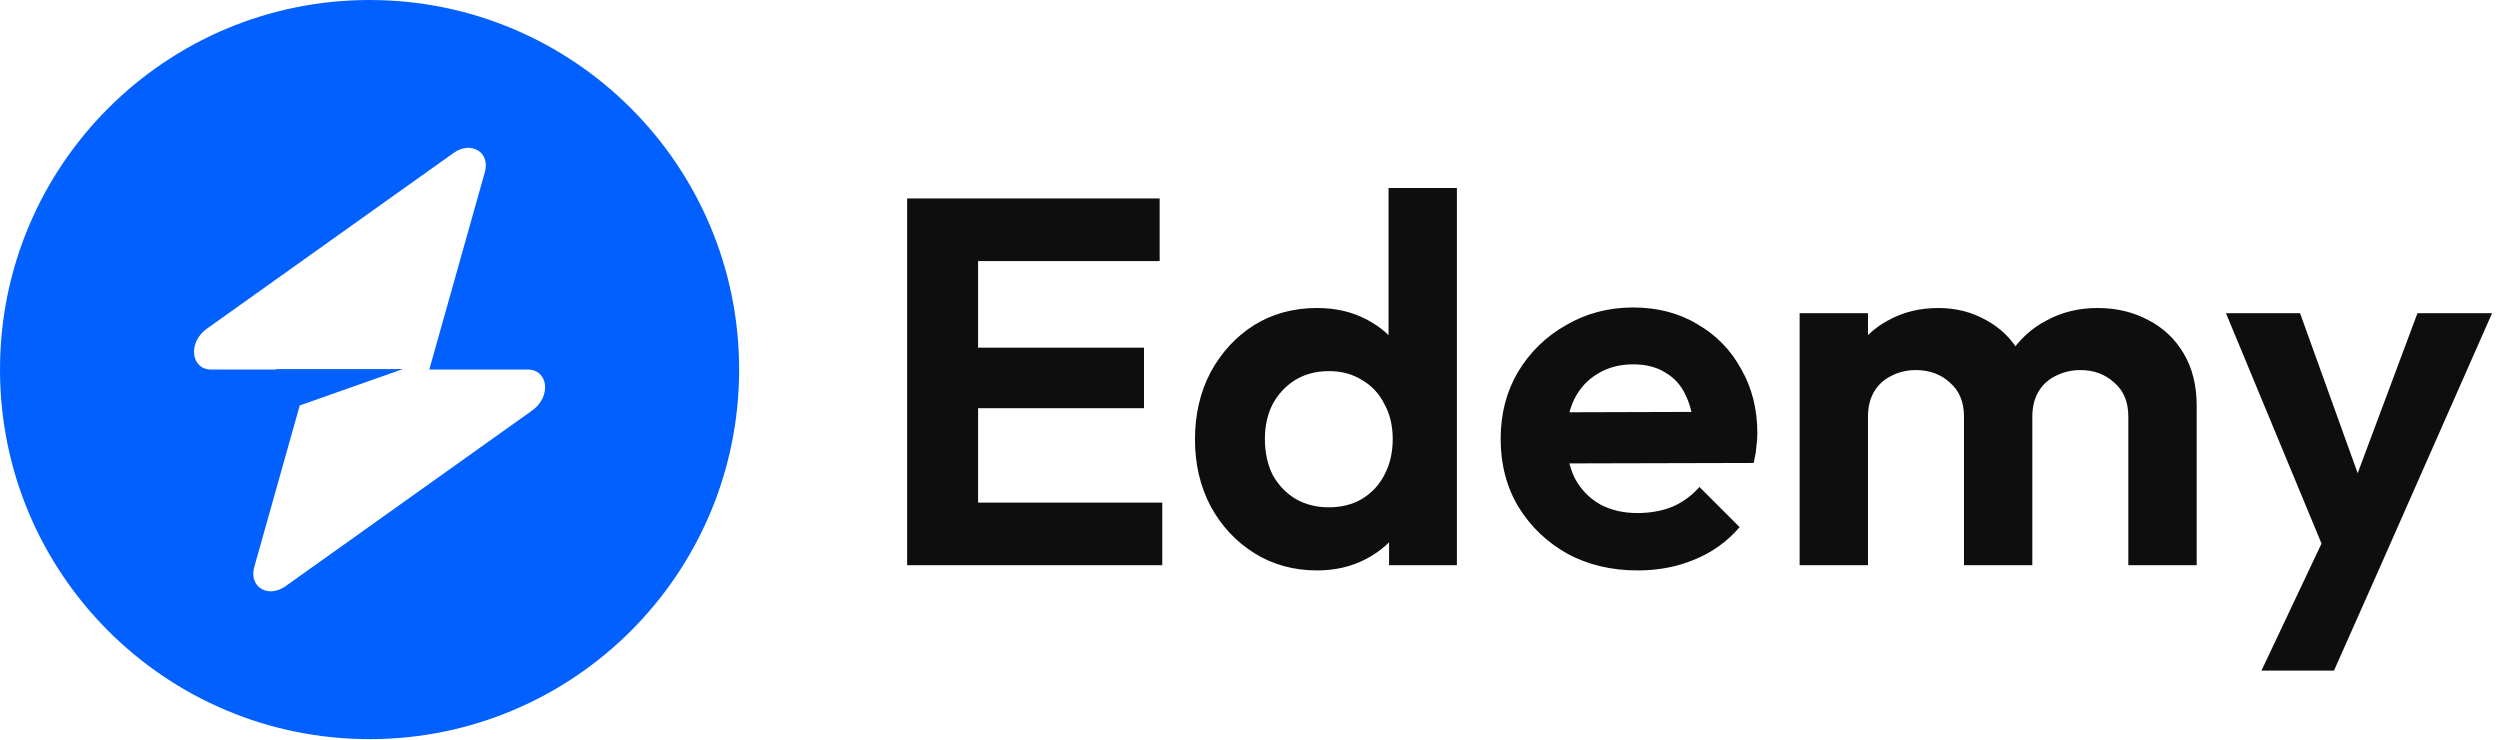
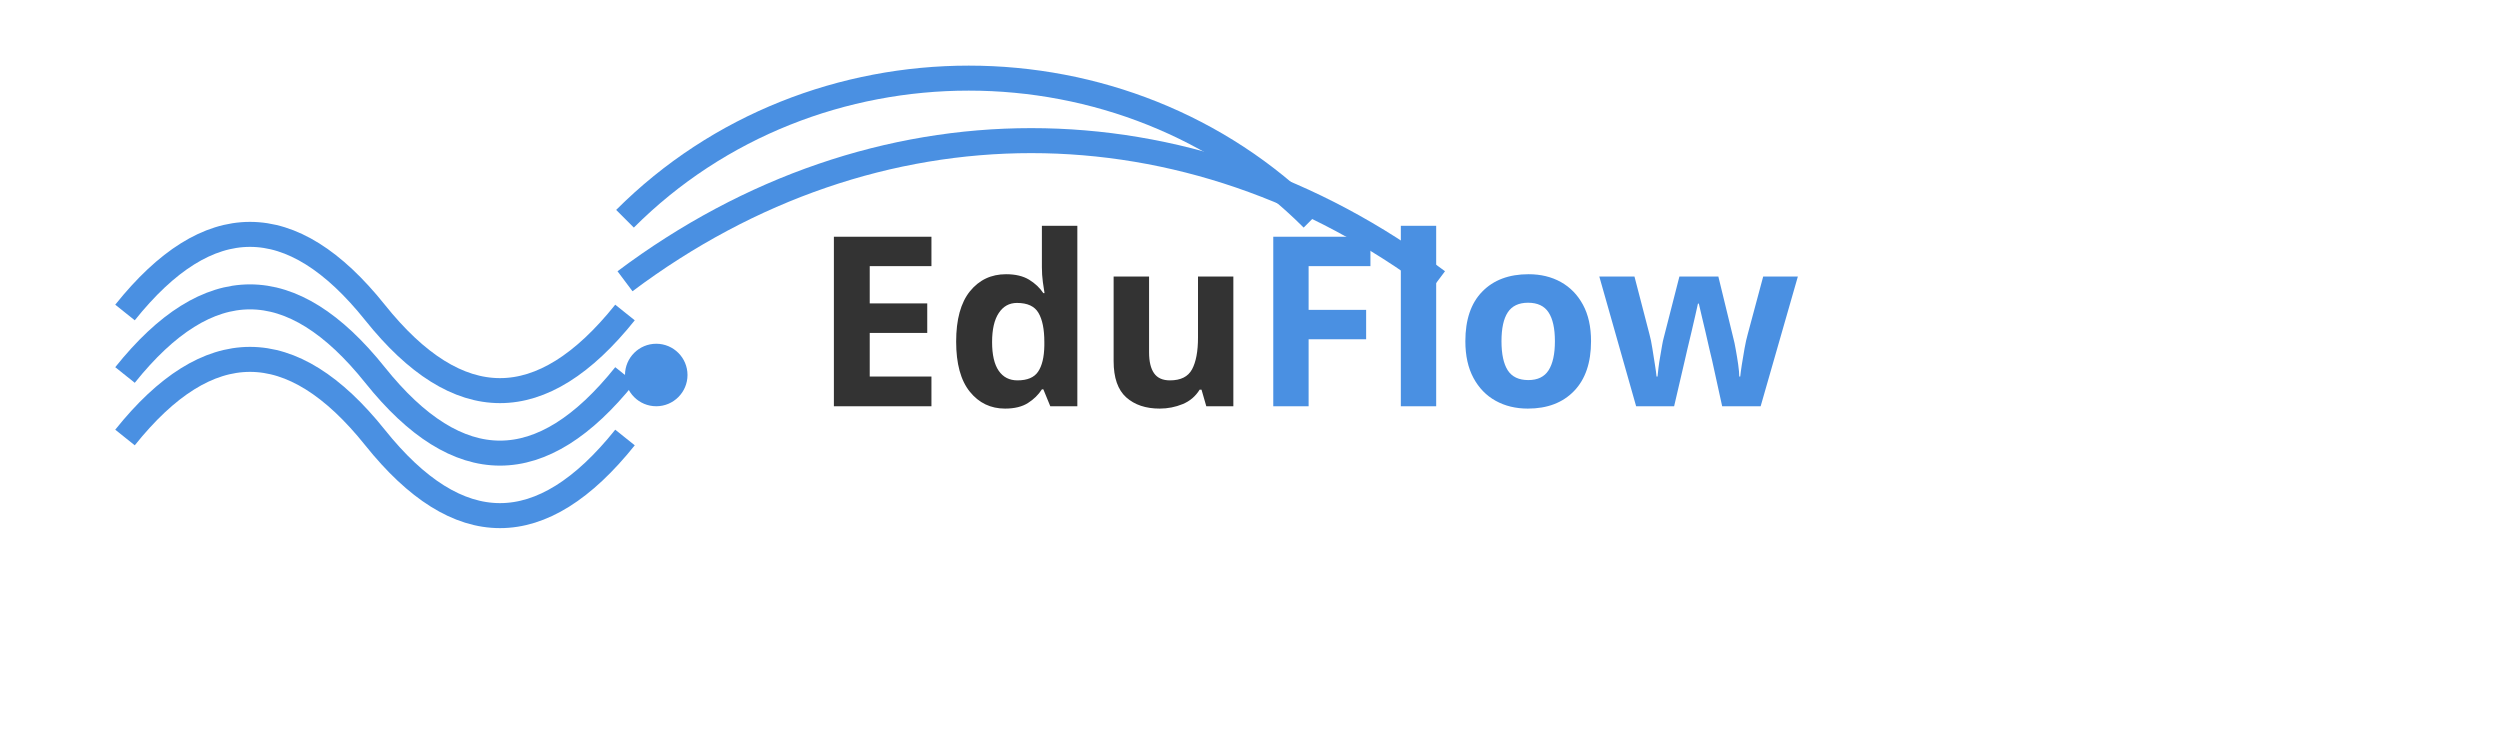
- <svg xmlns="http://www.w3.org/2000/svg" width="115" height="34" viewBox="0 0 115 34" fill="none">
-   <path fill-rule="evenodd" clip-rule="evenodd" d="M17 34C26.389 34 34 26.389 34 17C34 7.611 26.389 0 17 0C7.611 0 0 7.611 0 17C0 26.389 7.611 34 17 34ZM22.303 7.919C22.562 7.002 21.672 6.46 20.859 7.039L9.514 15.121C8.633 15.749 8.771 17 9.722 17H12.71V16.977H18.532L13.788 18.651L11.697 26.081C11.438 26.998 12.328 27.54 13.141 26.961L24.486 18.879C25.367 18.251 25.229 17 24.278 17H19.747L22.303 7.919Z" fill="#0260FF" />
-   <path d="M41.728 26V9.128H44.992V26H41.728ZM44.128 26V23.12H53.464V26H44.128ZM44.128 18.776V15.992H52.624V18.776H44.128ZM44.128 12.008V9.128H53.344V12.008H44.128ZM60.585 26.24C59.513 26.24 58.553 25.976 57.705 25.448C56.857 24.92 56.185 24.2 55.689 23.288C55.209 22.376 54.969 21.352 54.969 20.216C54.969 19.064 55.209 18.032 55.689 17.12C56.185 16.208 56.849 15.488 57.681 14.96C58.529 14.432 59.497 14.168 60.585 14.168C61.417 14.168 62.161 14.336 62.817 14.672C63.489 15.008 64.025 15.48 64.425 16.088C64.841 16.68 65.065 17.352 65.097 18.104V22.232C65.065 22.984 64.849 23.664 64.449 24.272C64.049 24.88 63.513 25.36 62.841 25.712C62.169 26.064 61.417 26.24 60.585 26.24ZM61.113 23.336C61.705 23.336 62.217 23.208 62.649 22.952C63.097 22.68 63.441 22.312 63.681 21.848C63.937 21.368 64.065 20.816 64.065 20.192C64.065 19.584 63.937 19.048 63.681 18.584C63.441 18.104 63.097 17.736 62.649 17.48C62.217 17.208 61.713 17.072 61.137 17.072C60.545 17.072 60.025 17.208 59.577 17.48C59.145 17.752 58.801 18.12 58.545 18.584C58.305 19.048 58.185 19.584 58.185 20.192C58.185 20.816 58.305 21.368 58.545 21.848C58.801 22.312 59.153 22.68 59.601 22.952C60.049 23.208 60.553 23.336 61.113 23.336ZM67.017 26H63.897V22.88L64.401 20.048L63.873 17.264V8.648H67.017V26ZM75.342 26.24C74.126 26.24 73.046 25.984 72.102 25.472C71.158 24.944 70.406 24.224 69.846 23.312C69.302 22.4 69.03 21.36 69.03 20.192C69.03 19.04 69.294 18.016 69.822 17.12C70.366 16.208 71.102 15.488 72.03 14.96C72.958 14.416 73.99 14.144 75.126 14.144C76.246 14.144 77.23 14.4 78.078 14.912C78.942 15.408 79.614 16.096 80.094 16.976C80.59 17.84 80.838 18.824 80.838 19.928C80.838 20.136 80.822 20.352 80.79 20.576C80.774 20.784 80.734 21.024 80.67 21.296L70.926 21.32V18.968L79.206 18.944L77.934 19.928C77.902 19.24 77.774 18.664 77.55 18.2C77.342 17.736 77.03 17.384 76.614 17.144C76.214 16.888 75.718 16.76 75.126 16.76C74.502 16.76 73.958 16.904 73.494 17.192C73.03 17.464 72.67 17.856 72.414 18.368C72.174 18.864 72.054 19.456 72.054 20.144C72.054 20.848 72.182 21.464 72.438 21.992C72.71 22.504 73.094 22.904 73.59 23.192C74.086 23.464 74.662 23.6 75.318 23.6C75.91 23.6 76.446 23.504 76.926 23.312C77.406 23.104 77.822 22.8 78.174 22.4L80.022 24.248C79.462 24.904 78.774 25.4 77.958 25.736C77.158 26.072 76.286 26.24 75.342 26.24ZM82.783 26V14.408H85.927V26H82.783ZM90.343 26V19.16C90.343 18.488 90.127 17.968 89.695 17.6C89.279 17.216 88.759 17.024 88.135 17.024C87.719 17.024 87.343 17.112 87.007 17.288C86.671 17.448 86.407 17.688 86.215 18.008C86.023 18.328 85.927 18.712 85.927 19.16L84.703 18.56C84.703 17.664 84.895 16.888 85.279 16.232C85.679 15.576 86.215 15.072 86.887 14.72C87.559 14.352 88.319 14.168 89.167 14.168C89.967 14.168 90.695 14.352 91.351 14.72C92.007 15.072 92.527 15.576 92.911 16.232C93.295 16.872 93.487 17.648 93.487 18.56V26H90.343ZM97.903 26V19.16C97.903 18.488 97.687 17.968 97.255 17.6C96.839 17.216 96.319 17.024 95.695 17.024C95.295 17.024 94.919 17.112 94.567 17.288C94.231 17.448 93.967 17.688 93.775 18.008C93.583 18.328 93.487 18.712 93.487 19.16L91.687 18.728C91.751 17.8 91.999 17 92.431 16.328C92.863 15.64 93.431 15.112 94.135 14.744C94.839 14.36 95.623 14.168 96.487 14.168C97.351 14.168 98.127 14.352 98.815 14.72C99.503 15.072 100.047 15.584 100.447 16.256C100.847 16.928 101.047 17.728 101.047 18.656V26H97.903ZM107.243 26.096L102.395 14.408H105.803L109.019 23.336H107.867L111.203 14.408H114.635L109.475 26.096H107.243ZM104.027 30.848L107.555 23.384L109.475 26.096L107.363 30.848H104.027Z" fill="#0E0E0E" />
+ <svg xmlns="http://www.w3.org/2000/svg" width="400" height="120" viewBox="0 0 400 120">
+   <g transform="translate(10,30)">
+     <path d="M10 20 Q30 -5, 50 20 T90 20" stroke="#4A90E2" stroke-width="4" fill="none" />
+     <path d="M10 30 Q30 5, 50 30 T90 30" stroke="#4A90E2" stroke-width="4" fill="none" />
+     <path d="M10 40 Q30 15, 50 40 T90 40" stroke="#4A90E2" stroke-width="4" fill="none" />
+     <circle cx="95" cy="30" r="5" fill="#4A90E2" />
+   </g>
+   <path d="M100 35 C130 5, 180 5, 210 35" stroke="#4A90E2" stroke-width="4" fill="none" />
+   <path d="M100 45 C140 15, 190 15, 230 45" stroke="#4A90E2" stroke-width="4" fill="none" />
+   <text x="130" y="65" font-family="Poppins, sans-serif" font-size="38" font-weight="bold" fill="#333">
+         Edu<tspan fill="#4A90E2">Flow</tspan>
+   </text>
</svg>
